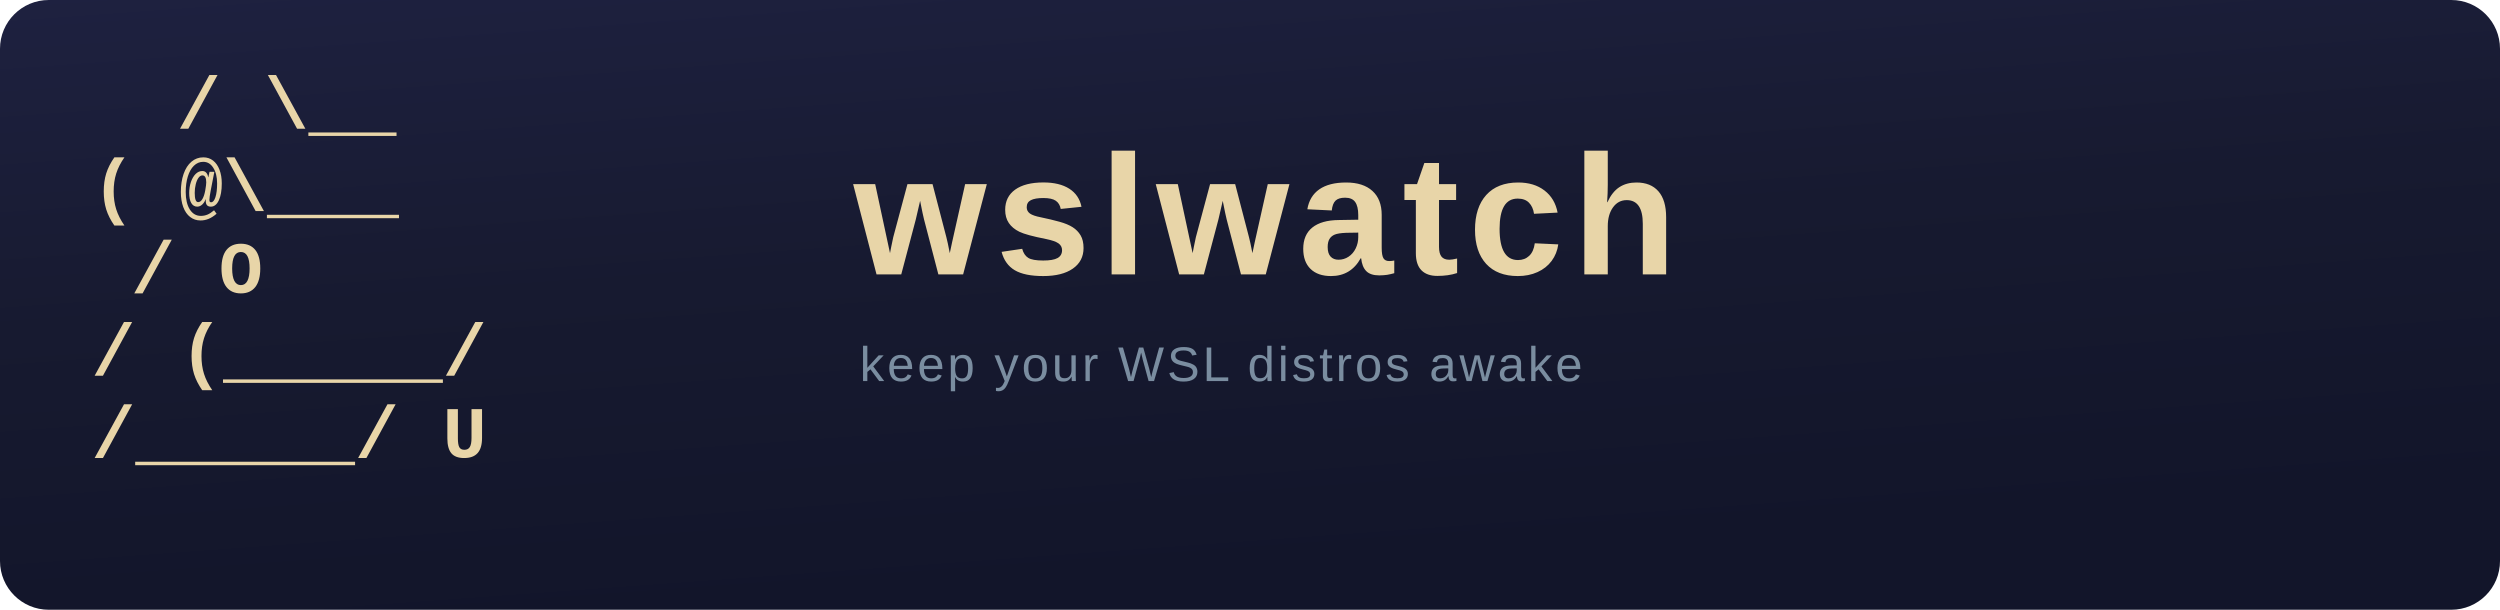
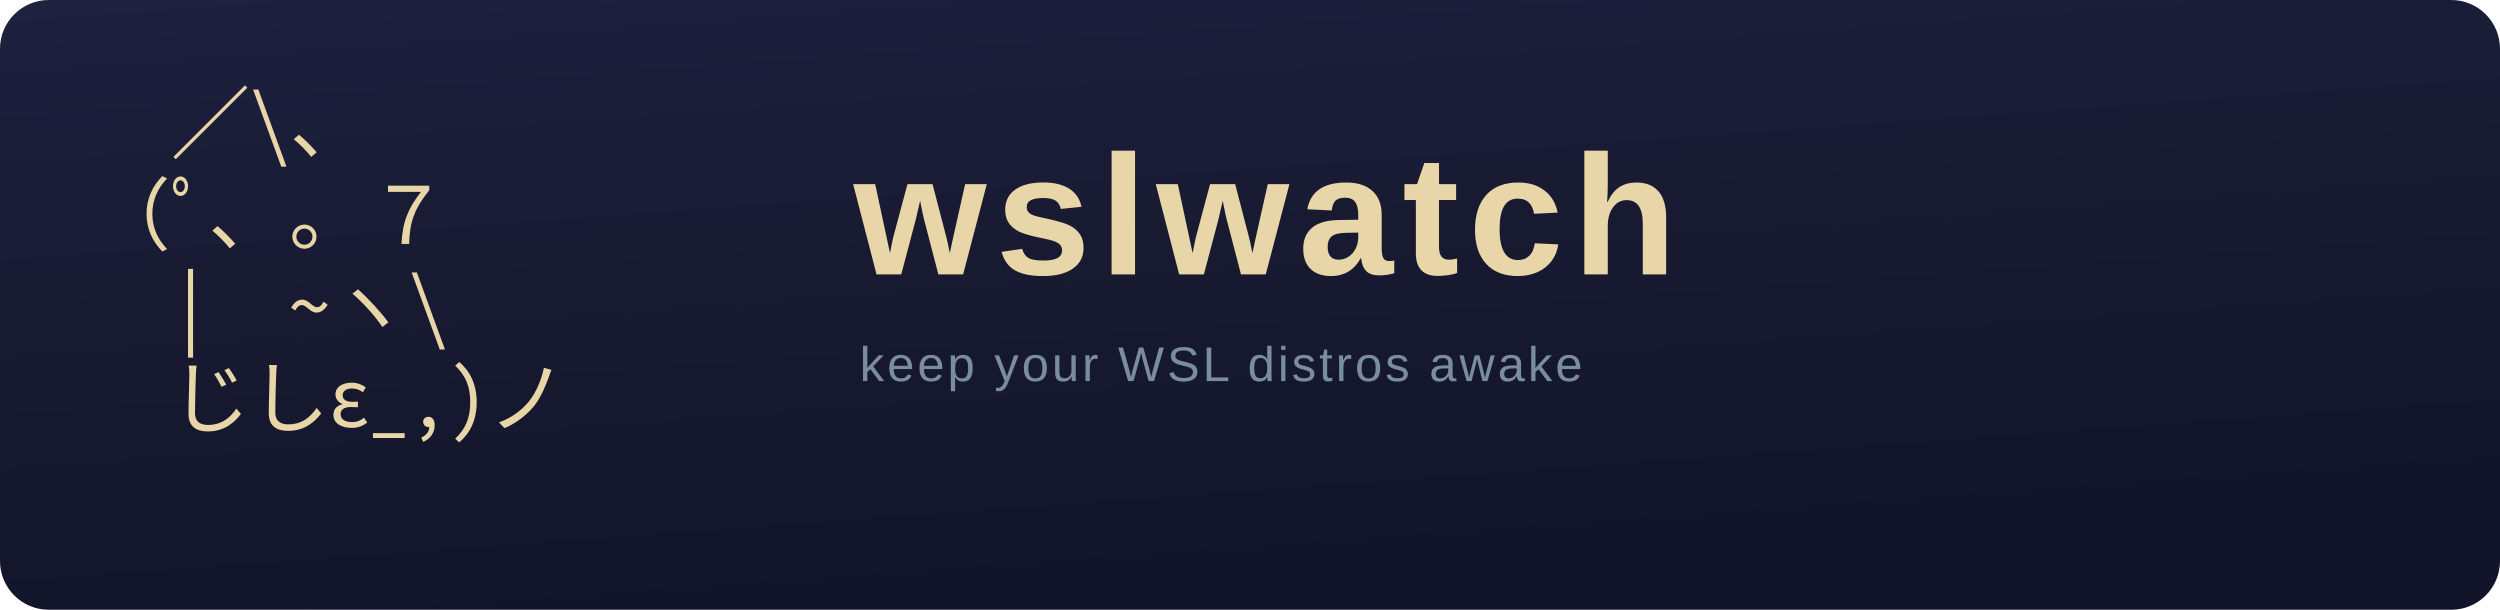
<svg xmlns="http://www.w3.org/2000/svg" viewBox="0 0 820 200" width="820" height="200">
  <defs>
    <linearGradient id="bg" x1="0" y1="0" x2="0.3" y2="1">
      <stop offset="0%" stop-color="#1e2140" />
      <stop offset="50%" stop-color="#171a30" />
      <stop offset="100%" stop-color="#12152a" />
    </linearGradient>
  </defs>
  <rect width="820" height="200" rx="16" fill="url(#bg)" />
-   <g font-family="'Cascadia Code','Consolas','Courier New',monospace" font-size="24" font-weight="bold" fill="#e8d5a8">
-     <text x="58" y="42">/ \__</text>
-     <text x="30" y="69">(    @\___</text>
-     <text x="43" y="96">/         O</text>
-     <text x="30" y="123">/   (_____/</text>
-     <text x="30" y="150">/_____/   U</text>
+   <g font-family="'Noto Sans Mono CJK JP','MS Gothic','Yu Gothic',monospace" font-size="26" fill="#e8d5a8" xml:space="preserve">
+     <text x="30" y="50">  ／\、</text>
+     <text x="30" y="80">（ﾟ､ ｡ ７</text>
+     <text x="30" y="110">  |  ~ヽ\</text>
+     <text x="30" y="140">  じしε_,)ノ</text>
  </g>
  <text x="280" y="90" font-family="'Segoe UI',Arial,sans-serif" font-size="56" font-weight="bold" fill="#e8d5a8" letter-spacing="3">wslwatch</text>
  <text x="282" y="125" font-family="'Segoe UI',Arial,sans-serif" font-size="16" fill="#7a8da0" letter-spacing="1">keep your WSL distros awake</text>
</svg>
